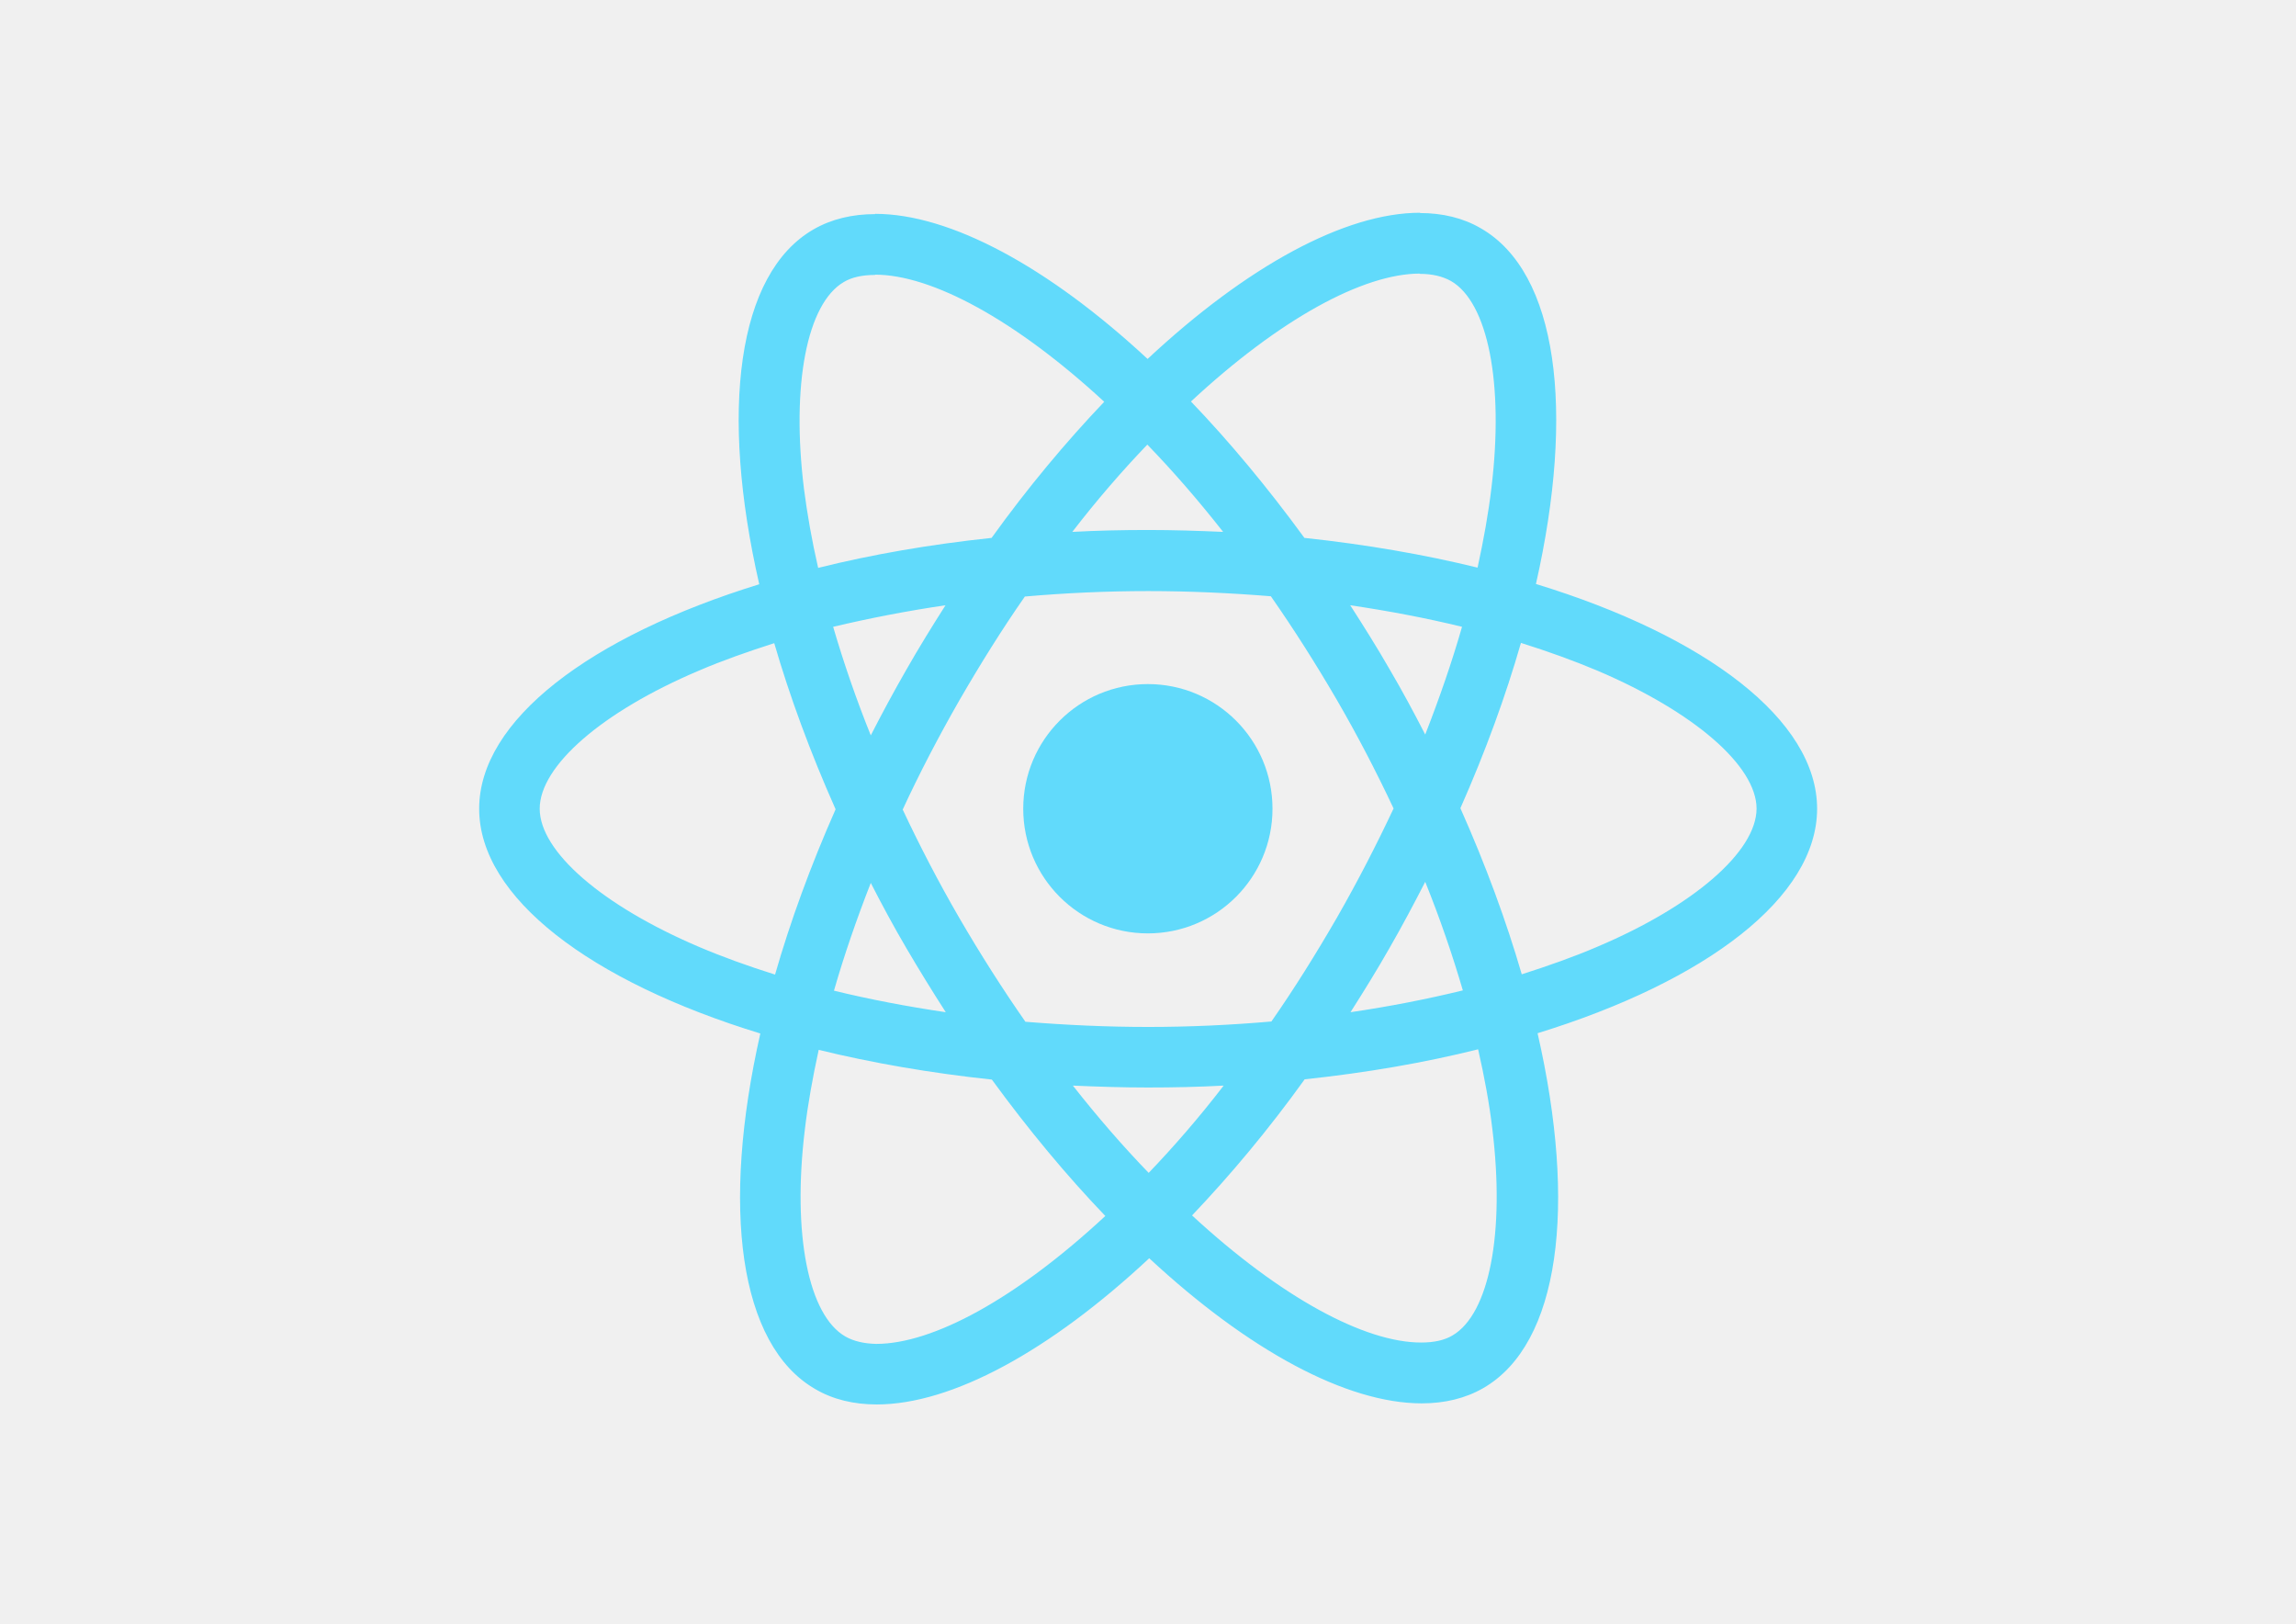
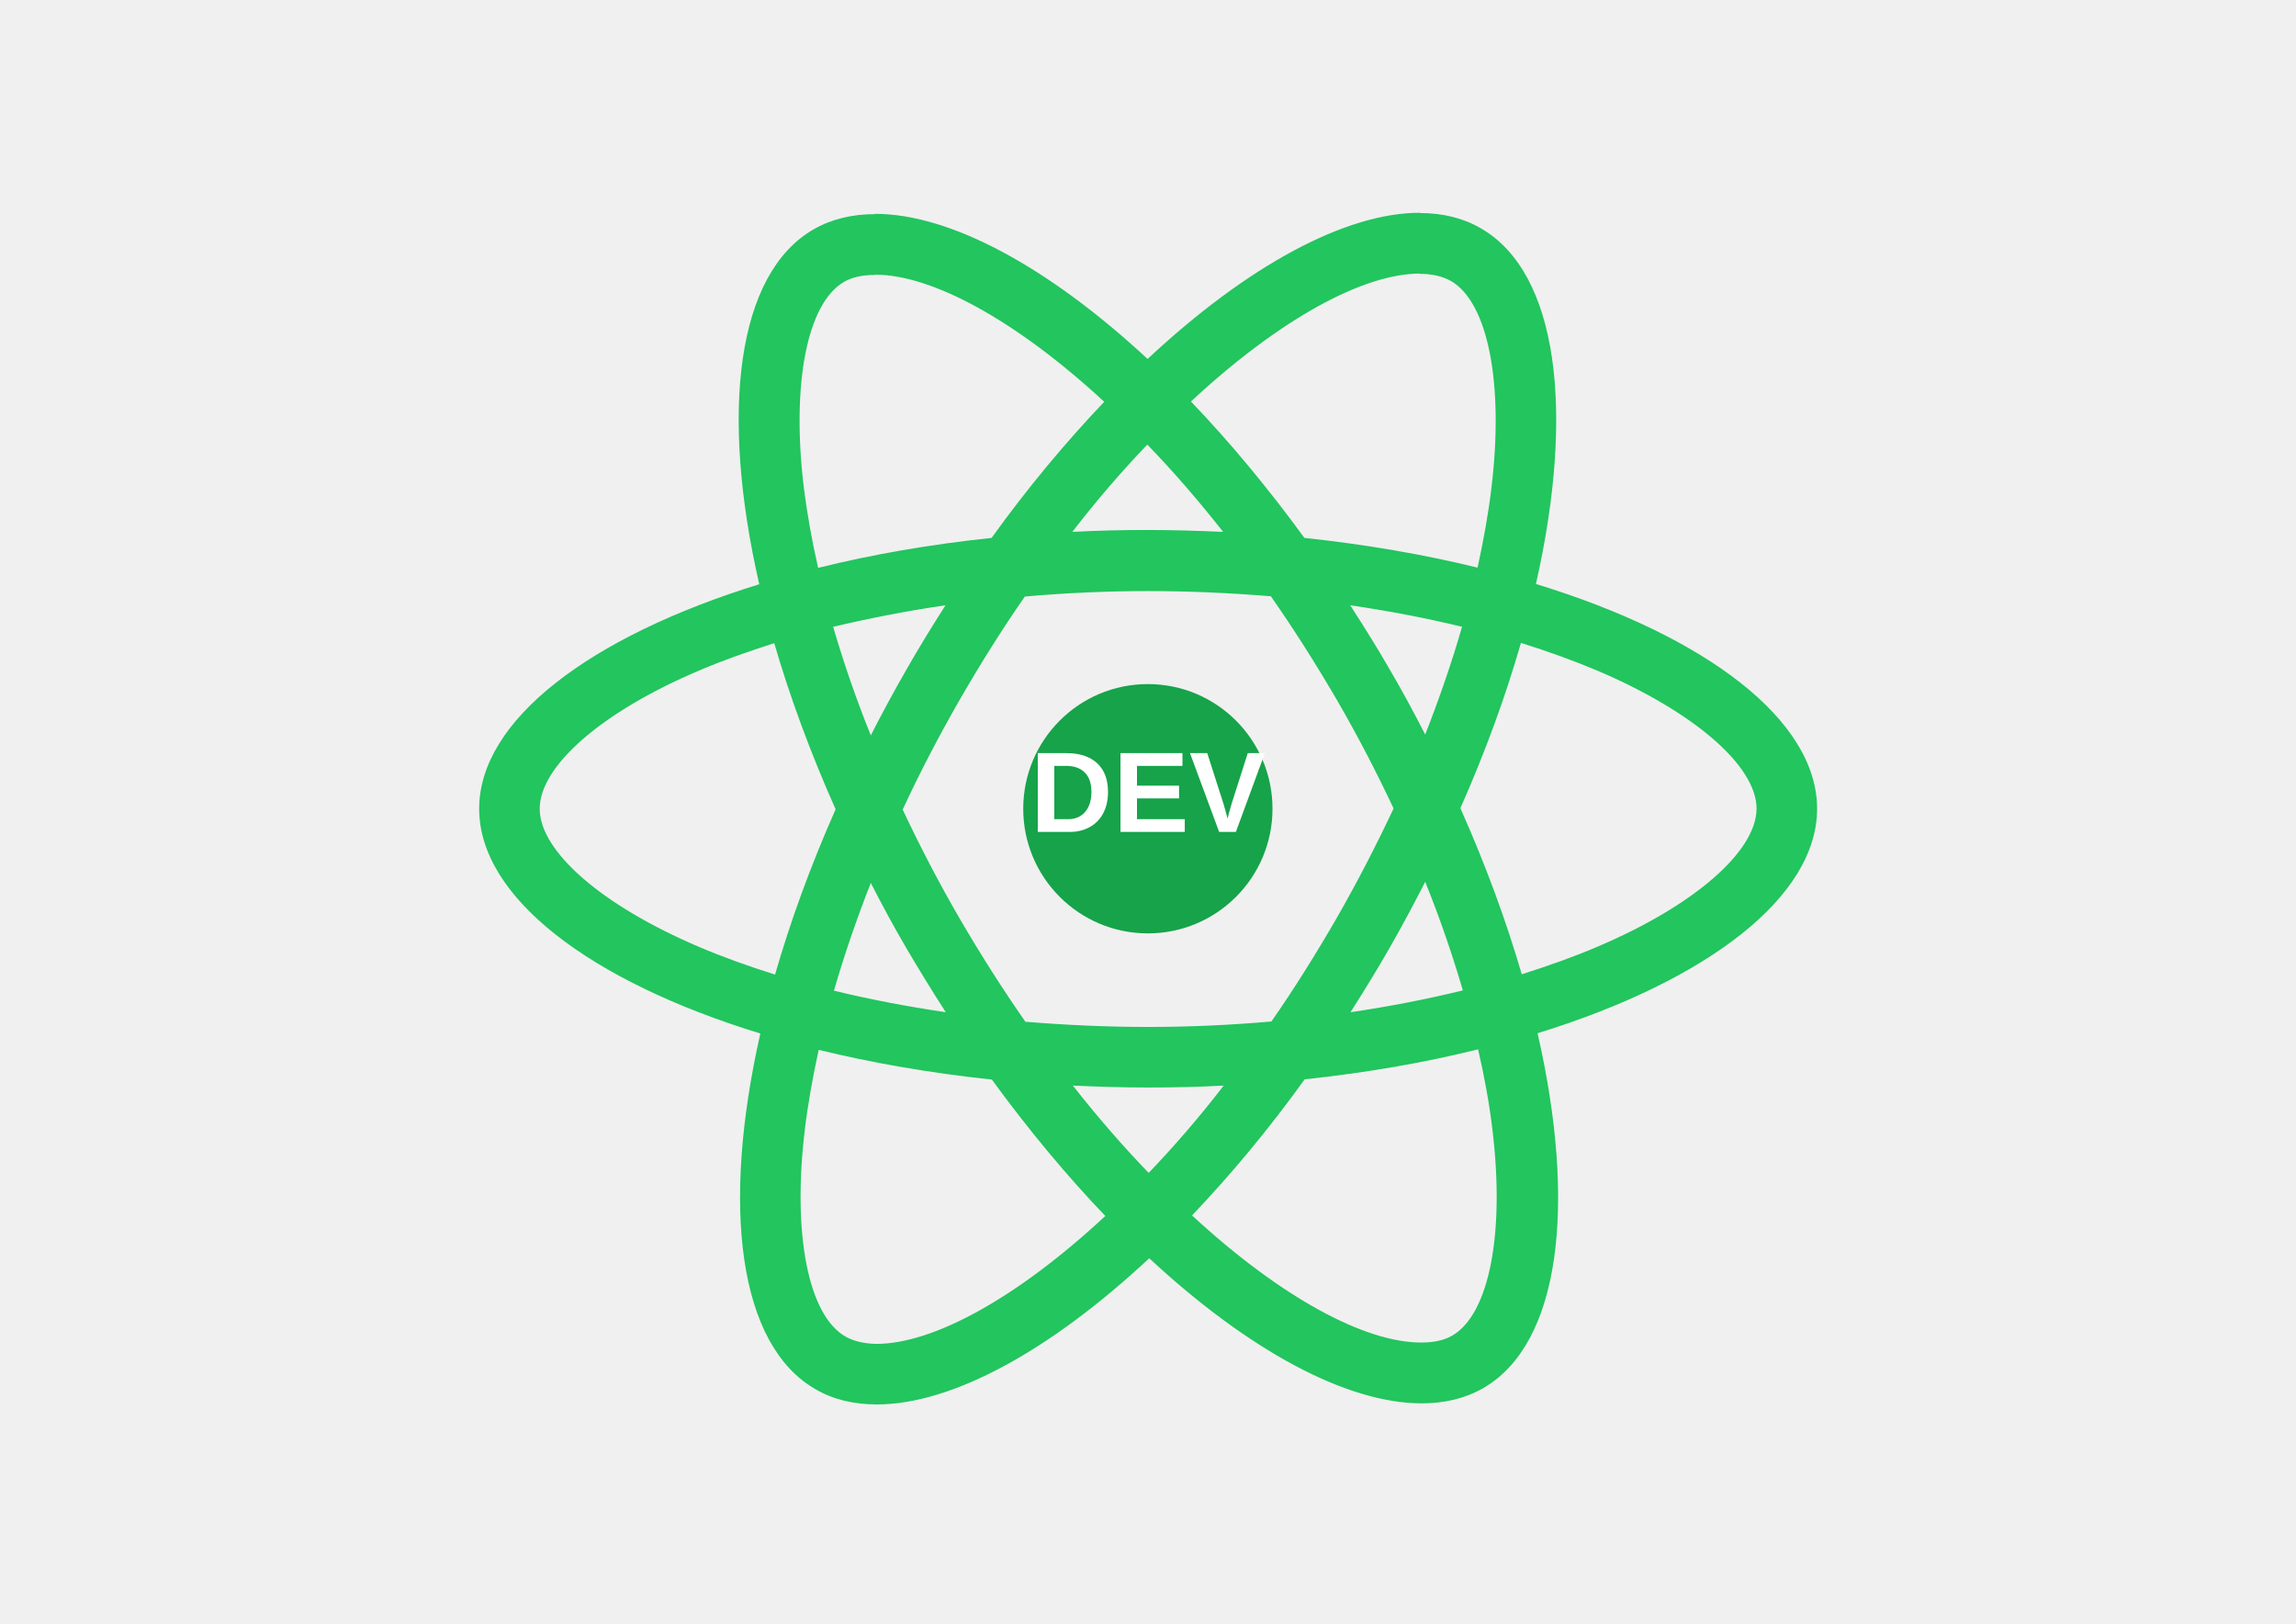
<svg xmlns="http://www.w3.org/2000/svg" viewBox="0 0 841.9 595.3">
-   <g fill="#61DAFB">
-     <path d="M666.3 296.5c0-32.5-40.7-63.3-103.1-82.4 14.4-63.6 8-114.2-20.2-130.4-6.5-3.8-14.1-5.6-22.4-5.6v22.3c4.6 0 8.3.9 11.4 2.6 13.6 7.8 19.5 37.5 14.9 75.7-1.1 9.4-2.9 19.3-5.1 29.4-19.6-4.8-41-8.5-63.5-10.9-13.5-18.5-27.5-35.3-41.6-50 32.6-30.3 63.2-46.9 84-46.9V78c-27.5 0-63.5 19.6-99.9 53.6-36.4-33.8-72.4-53.2-99.9-53.2v22.3c20.7 0 51.4 16.5 84 46.6-14 14.7-28 31.4-41.3 49.9-22.6 2.4-44 6.1-63.6 11-2.3-10-4-19.7-5.2-29-4.7-38.2 1.1-67.9 14.6-75.8 3-1.8 6.9-2.6 11.5-2.6V78.5c-8.4 0-16 1.8-22.6 5.6-28.1 16.2-34.4 66.7-19.9 130.1-62.2 19.2-102.7 49.9-102.7 82.3 0 32.5 40.7 63.3 103.1 82.4-14.4 63.6-8 114.2 20.2 130.4 6.5 3.8 14.1 5.6 22.5 5.6 27.5 0 63.5-19.6 99.9-53.6 36.4 33.8 72.4 53.2 99.9 53.2 8.4 0 16-1.8 22.6-5.6 28.1-16.2 34.4-66.7 19.9-130.1 62-19.1 102.5-49.9 102.5-82.3zm-130.2-66.7c-3.7 12.9-8.3 26.2-13.5 39.5-4.1-8-8.4-16-13.1-24-4.6-8-9.5-15.8-14.4-23.4 14.2 2.1 27.9 4.7 41 7.9zm-45.8 106.5c-7.8 13.5-15.8 26.3-24.1 38.2-14.9 1.3-30 2-45.2 2-15.1 0-30.2-.7-45-1.9-8.3-11.9-16.4-24.6-24.2-38-7.6-13.1-14.5-26.4-20.8-39.8 6.2-13.4 13.2-26.8 20.7-39.9 7.8-13.5 15.8-26.3 24.1-38.2 14.9-1.3 30-2 45.2-2 15.1 0 30.2.7 45 1.9 8.3 11.9 16.4 24.6 24.2 38 7.6 13.1 14.5 26.4 20.8 39.8-6.3 13.4-13.2 26.8-20.7 39.9zm32.3-13c5.4 13.4 10 26.8 13.8 39.8-13.1 3.2-26.9 5.9-41.2 8 4.9-7.7 9.8-15.6 14.4-23.7 4.6-8 8.9-16.1 13-24.1zM421.2 430c-9.3-9.6-18.6-20.3-27.8-32 9 .4 18.2.7 27.5.7 9.4 0 18.7-.2 27.8-.7-9 11.7-18.3 22.4-27.5 32zm-74.4-58.9c-14.2-2.1-27.9-4.7-41-7.9 3.7-12.9 8.3-26.2 13.5-39.5 4.1 8 8.4 16 13.1 24 4.7 8 9.5 15.8 14.4 23.4zM420.7 163c9.3 9.6 18.6 20.3 27.8 32-9-.4-18.2-.7-27.5-.7-9.4 0-18.7.2-27.8.7 9-11.7 18.3-22.4 27.5-32zm-74 58.9c-4.9 7.7-9.8 15.6-14.4 23.7-4.6 8-8.9 16-13 24-5.4-13.4-10-26.8-13.8-39.8 13.1-3.1 26.9-5.8 41.2-7.9zm-90.5 125.2c-35.4-15.1-58.3-34.9-58.3-50.6 0-15.7 22.9-35.6 58.3-50.6 8.6-3.7 18-7 27.7-10.1 5.7 19.6 13.2 40 22.5 60.9-9.2 20.8-16.6 41.1-22.2 60.6-9.9-3.1-19.3-6.5-28-10.2zM310 490c-13.6-7.8-19.5-37.5-14.9-75.7 1.1-9.4 2.9-19.3 5.1-29.4 19.6 4.8 41 8.5 63.5 10.9 13.5 18.5 27.5 35.3 41.6 50-32.6 30.3-63.2 46.9-84 46.9-4.5-.1-8.3-1-11.3-2.7zm237.2-76.2c4.7 38.2-1.1 67.9-14.6 75.8-3 1.8-6.9 2.6-11.5 2.6-20.7 0-51.4-16.5-84-46.6 14-14.7 28-31.4 41.3-49.9 22.6-2.4 44-6.1 63.6-11 2.3 10.1 4.1 19.8 5.2 29.1zm38.5-66.7c-8.6 3.7-18 7-27.7 10.1-5.7-19.6-13.2-40-22.5-60.9 9.2-20.8 16.6-41.1 22.2-60.6 9.9 3.1 19.3 6.5 28.1 10.2 35.4 15.1 58.3 34.9 58.3 50.6-.1 15.7-23 35.6-58.4 50.6zM320.8 78.4z" />
-     <circle cx="420.9" cy="296.5" r="45.7" />
-     <path d="M520.5 78.1z" />
+   <g fill="#22c55e">
+     <path d="M666.3 296.5c0-32.5-40.7-63.3-103.1-82.4 14.4-63.6 8-114.2-20.2-130.4-6.5-3.8-14.1-5.6-22.4-5.6v22.3c4.6 0 8.3.9 11.4 2.6 13.6 7.8 19.5 37.5 14.9 75.7-1.1 9.4-2.9 19.3-5.1 29.4-19.6-4.8-41-8.5-63.5-10.9-13.5-18.5-27.5-35.3-41.6-50 32.6-30.3 63.2-46.9 84-46.9V78c-27.5 0-63.5 19.6-99.9 53.6-36.4-33.8-72.4-53.2-99.9-53.2v22.3c20.7 0 51.4 16.5 84 46.6-14 14.7-28 31.4-41.3 49.9-22.6 2.4-44 6.1-63.6 11-2.3-10-4-19.7-5.2-29-4.7-38.2 1.1-67.9 14.6-75.8 3-1.8 6.9-2.6 11.5-2.6V78.5c-8.4 0-16 1.8-22.6 5.6-28.1 16.2-34.4 66.7-19.9 130.1-62.2 19.2-102.7 49.9-102.7 82.3 0 32.5 40.7 63.3 103.1 82.4-14.4 63.6-8 114.2 20.2 130.4 6.5 3.8 14.1 5.6 22.5 5.6 27.5 0 63.5-19.6 99.9-53.6 36.4 33.8 72.4 53.2 99.9 53.2 8.4 0 16-1.8 22.6-5.6 28.1-16.2 34.4-66.7 19.9-130.1 62-19.1 102.5-49.9 102.5-82.3zm-130.2-66.7c-3.7 12.9-8.3 26.2-13.5 39.5-4.1-8-8.4-16-13.1-24-4.6-8-9.5-15.8-14.4-23.4 14.2 2.1 27.9 4.7 41 7.9zm-45.8 106.5c-7.8 13.5-15.8 26.3-24.1 38.2-14.9 1.3-30 2-45.2 2-15.1 0-30.2-.7-45-1.9-8.3-11.9-16.4-24.6-24.2-38-7.6-13.1-14.5-26.4-20.8-39.8 6.2-13.4 13.2-26.8 20.7-39.9 7.8-13.5 15.8-26.3 24.1-38.2 14.9-1.3 30-2 45.2-2 15.1 0 30.2.7 45 1.9 8.3 11.9 16.4 24.6 24.2 38 7.6 13.1 14.5 26.4 20.8 39.8-6.3 13.4-13.2 26.8-20.7 39.9zm32.3-13c5.4 13.4 10 26.8 13.8 39.8-13.1 3.2-26.9 5.9-41.2 8 4.9-7.7 9.8-15.6 14.4-23.7 4.6-8 8.9-16.1 13-24.1zM421.2 430c-9.3-9.6-18.6-20.3-27.8-32 9 .4 18.2.7 27.5.7 9.4 0 18.7-.2 27.8-.7-9 11.7-18.3 22.4-27.5 32zm-74.4-58.9c-14.2-2.1-27.9-4.7-41-7.9 3.7-12.9 8.3-26.2 13.5-39.5 4.1 8 8.4 16 13.1 24 4.7 8 9.5 15.8 14.4 23.4zM420.7 163c9.3 9.6 18.6 20.3 27.8 32-9-.4-18.2-.7-27.5-.7-9.4 0-18.7.2-27.8.7 9-11.7 18.3-22.4 27.5-32zm-74 58.9c-4.9 7.7-9.8 15.6-14.4 23.7-4.6 8-8.9 16-13 24-5.4-13.4-10-26.8-13.8-39.8 13.1-3.1 26.9-5.8 41.2-7.9zm-90.5 125.2c-35.4-15.1-58.3-34.9-58.3-50.6 0-15.7 22.9-35.6 58.3-50.6 8.6-3.7 18-7 27.7-10.1 5.7 19.6 13.2 40 22.5 60.9-9.2 20.8-16.6 41.1-22.2 60.6-9.9-3.1-19.3-6.5-28-10.2zM310 490c-13.6-7.8-19.5-37.5-14.9-75.7 1.1-9.4 2.9-19.3 5.1-29.4 19.6 4.8 41 8.5 63.5 10.9 13.5 18.5 27.5 35.3 41.6 50-32.6 30.3-63.2 46.9-84 46.9-4.5-.1-8.3-1-11.3-2.7zm237.2-76.2c4.7 38.2-1.1 67.9-14.6 75.8-3 1.8-6.9 2.6-11.5 2.6-20.7 0-51.4-16.5-84-46.6 14-14.7 28-31.4 41.3-49.9 22.6-2.4 44-6.1 63.6-11 2.3 10.1 4.1 19.8 5.2 29.1zm38.5-66.7c-8.6 3.7-18 7-27.7 10.1-5.7-19.6-13.2-40-22.5-60.9 9.2-20.8 16.6-41.1 22.2-60.6 9.9 3.1 19.3 6.5 28.1 10.2 35.4 15.1 58.3 34.9 58.3 50.6-.1 15.7-23 35.6-58.4 50.6z" />
+     <circle cx="420.9" cy="296.5" r="45.7" fill="#16a34a" />
+     <text x="420.9" y="305" text-anchor="middle" font-family="Arial, sans-serif" font-size="42" font-weight="700" fill="#ffffff">DEV</text>
  </g>
</svg>
